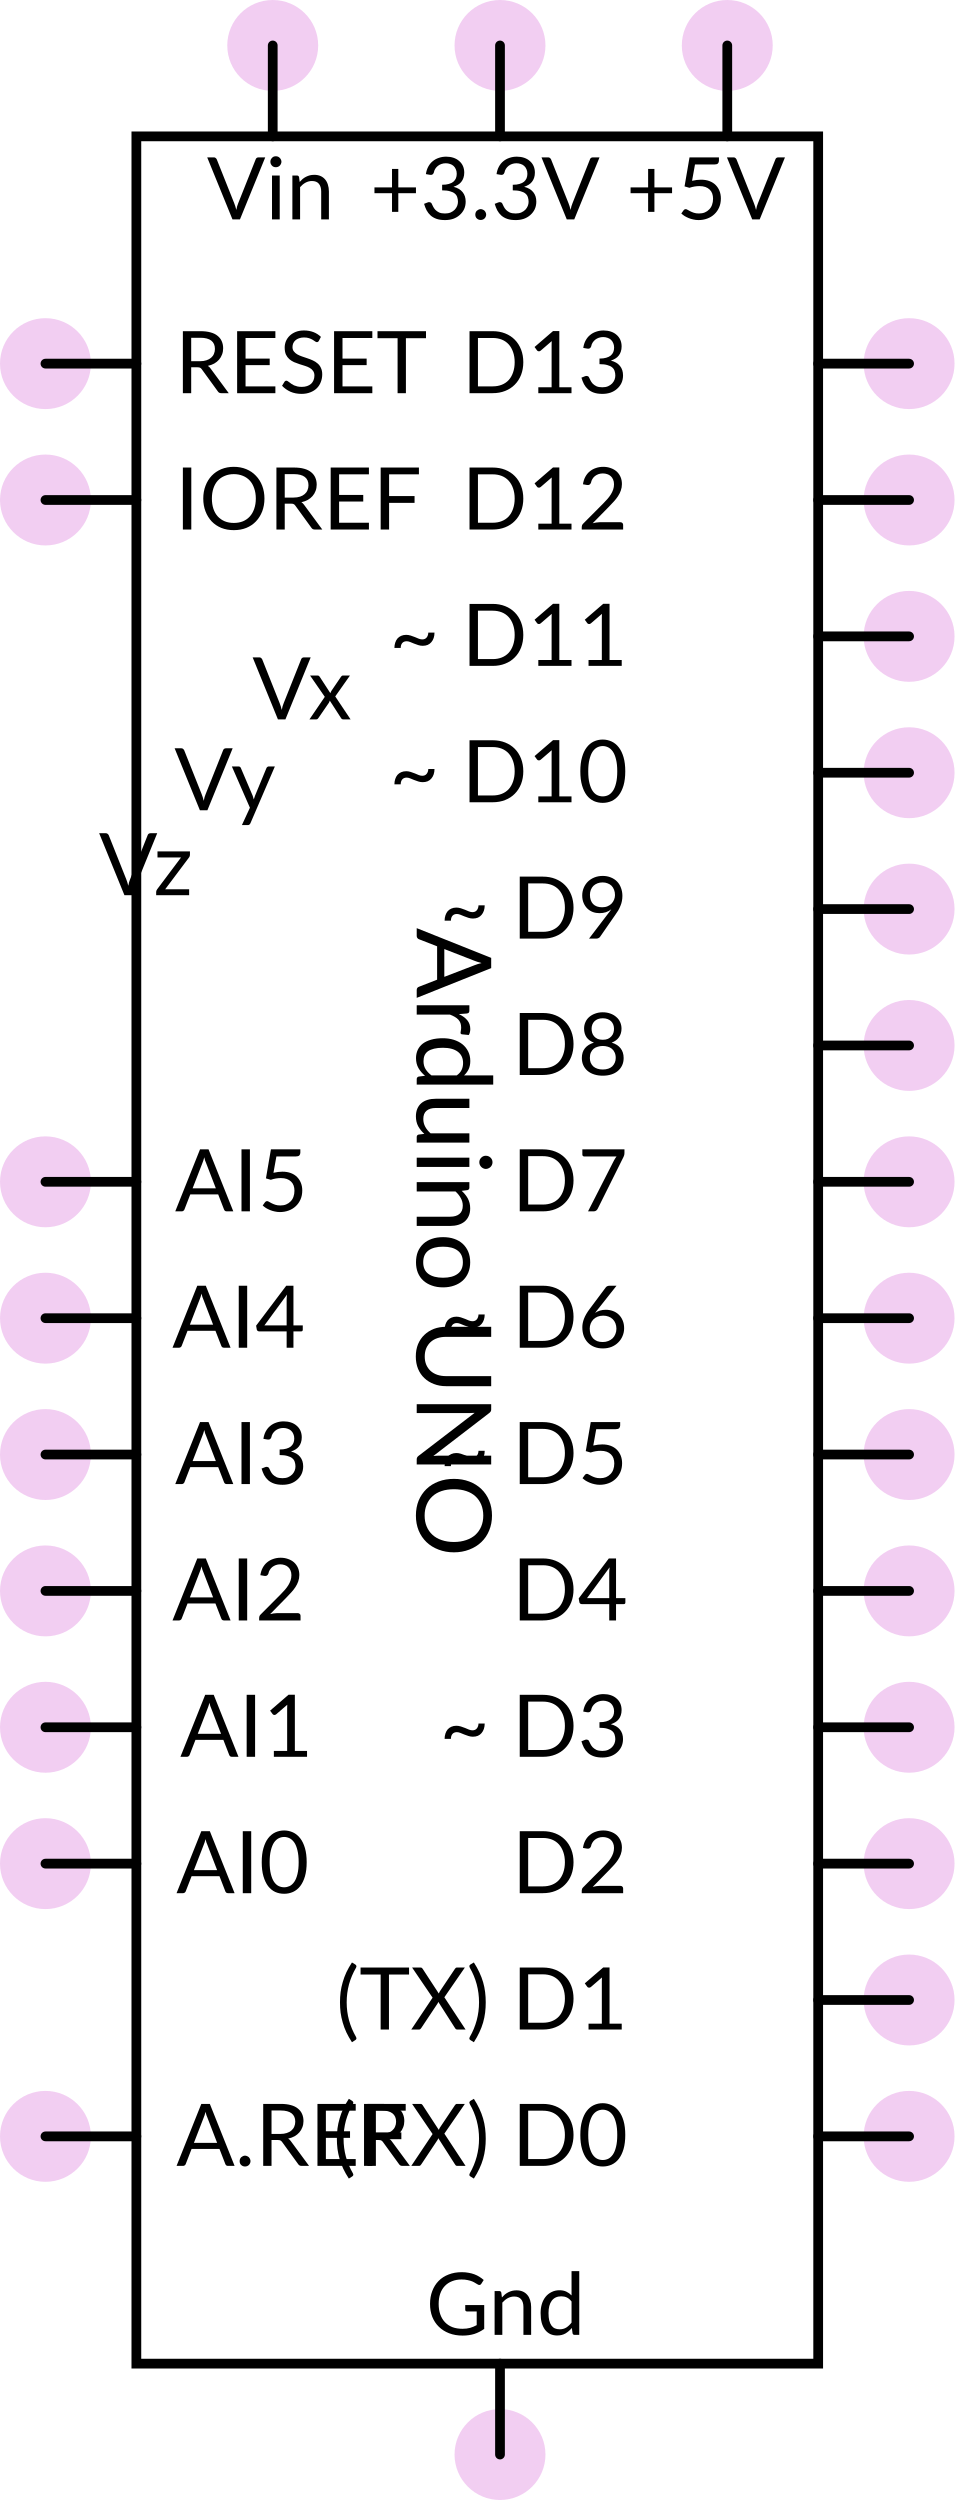
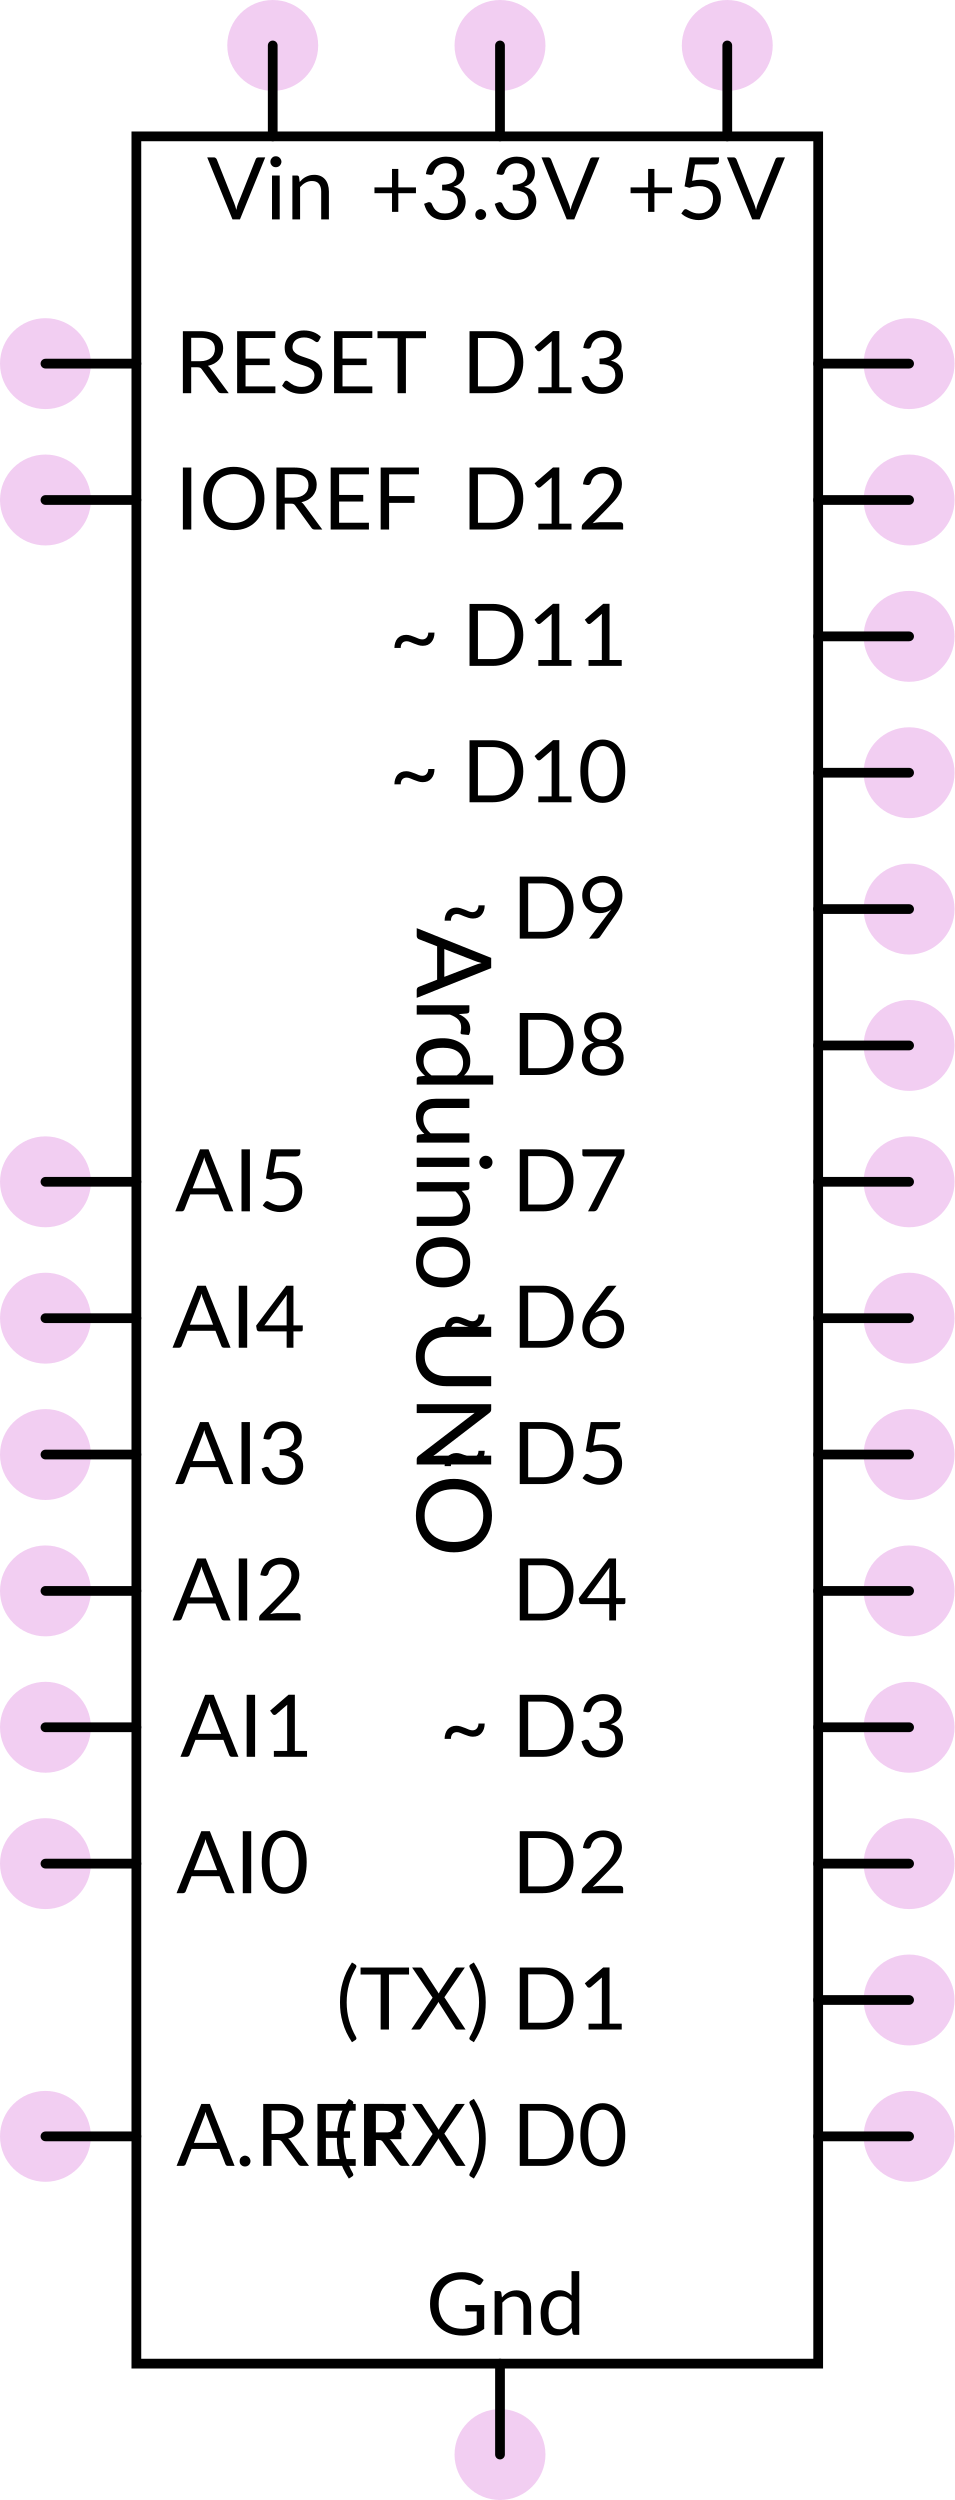
<svg xmlns="http://www.w3.org/2000/svg" width="147" height="385" viewBox="0 0 147 385" version="1.1" id="svg852">
  <defs id="defs846" />
  <g id="layer1" transform="translate(-1139.857,-547.9482)">
    <circle transform="matrix(0,-1,-1,0,0,0)" style="color:#000000;clip-rule:nonzero;display:inline;overflow:visible;visibility:visible;opacity:1;isolation:auto;color-interpolation:sRGB;color-interpolation-filters:linearRGB;fill:#e497e4;fill-opacity:0.471;fill-rule:nonzero;stroke:none;stroke-width:2.5;stroke-linecap:round;stroke-linejoin:miter;stroke-miterlimit:4;stroke-dasharray:none;stroke-dashoffset:0;stroke-opacity:1;marker:none;color-rendering:auto;image-rendering:auto;shape-rendering:auto;text-rendering:auto;enable-background:accumulate" id="path3052-7-7-8-4" cx="-554.948" cy="-1181.857" r="7" />
    <circle transform="rotate(90)" style="color:#000000;clip-rule:nonzero;display:inline;overflow:visible;visibility:visible;opacity:1;isolation:auto;color-interpolation:sRGB;color-interpolation-filters:linearRGB;fill:#e497e4;fill-opacity:0.471;fill-rule:nonzero;stroke:none;stroke-width:2.5;stroke-linecap:round;stroke-linejoin:miter;stroke-miterlimit:4;stroke-dasharray:none;stroke-dashoffset:0;stroke-opacity:1;marker:none;color-rendering:auto;image-rendering:auto;shape-rendering:auto;text-rendering:auto;enable-background:accumulate" id="path3052-7-7-8-45" cx="925.948" cy="-1216.857" r="7" />
    <circle style="color:#000000;clip-rule:nonzero;display:inline;overflow:visible;visibility:visible;opacity:1;isolation:auto;color-interpolation:sRGB;color-interpolation-filters:linearRGB;fill:#e497e4;fill-opacity:0.471;fill-rule:nonzero;stroke:none;stroke-width:2.5;stroke-linecap:round;stroke-linejoin:miter;stroke-miterlimit:4;stroke-dasharray:none;stroke-dashoffset:0;stroke-opacity:1;marker:none;color-rendering:auto;image-rendering:auto;shape-rendering:auto;text-rendering:auto;enable-background:accumulate" id="path3052-7-4-4" cx="1279.857" cy="624.948" r="7" />
    <circle r="7" cy="645.948" cx="1279.857" id="circle1610" style="color:#000000;clip-rule:nonzero;display:inline;overflow:visible;visibility:visible;opacity:1;isolation:auto;color-interpolation:sRGB;color-interpolation-filters:linearRGB;fill:#e497e4;fill-opacity:0.471;fill-rule:nonzero;stroke:none;stroke-width:2.5;stroke-linecap:round;stroke-linejoin:miter;stroke-miterlimit:4;stroke-dasharray:none;stroke-dashoffset:0;stroke-opacity:1;marker:none;color-rendering:auto;image-rendering:auto;shape-rendering:auto;text-rendering:auto;enable-background:accumulate" />
    <circle r="7" cy="666.948" cx="1279.857" id="circle1620" style="color:#000000;clip-rule:nonzero;display:inline;overflow:visible;visibility:visible;opacity:1;isolation:auto;color-interpolation:sRGB;color-interpolation-filters:linearRGB;fill:#e497e4;fill-opacity:0.471;fill-rule:nonzero;stroke:none;stroke-width:2.5;stroke-linecap:round;stroke-linejoin:miter;stroke-miterlimit:4;stroke-dasharray:none;stroke-dashoffset:0;stroke-opacity:1;marker:none;color-rendering:auto;image-rendering:auto;shape-rendering:auto;text-rendering:auto;enable-background:accumulate" />
    <circle r="7" cy="687.948" cx="1279.857" id="circle1630" style="color:#000000;clip-rule:nonzero;display:inline;overflow:visible;visibility:visible;opacity:1;isolation:auto;color-interpolation:sRGB;color-interpolation-filters:linearRGB;fill:#e497e4;fill-opacity:0.471;fill-rule:nonzero;stroke:none;stroke-width:2.5;stroke-linecap:round;stroke-linejoin:miter;stroke-miterlimit:4;stroke-dasharray:none;stroke-dashoffset:0;stroke-opacity:1;marker:none;color-rendering:auto;image-rendering:auto;shape-rendering:auto;text-rendering:auto;enable-background:accumulate" />
    <circle r="7" cy="708.948" cx="1279.857" id="circle1640" style="color:#000000;clip-rule:nonzero;display:inline;overflow:visible;visibility:visible;opacity:1;isolation:auto;color-interpolation:sRGB;color-interpolation-filters:linearRGB;fill:#e497e4;fill-opacity:0.471;fill-rule:nonzero;stroke:none;stroke-width:2.5;stroke-linecap:round;stroke-linejoin:miter;stroke-miterlimit:4;stroke-dasharray:none;stroke-dashoffset:0;stroke-opacity:1;marker:none;color-rendering:auto;image-rendering:auto;shape-rendering:auto;text-rendering:auto;enable-background:accumulate" />
    <circle r="7" cy="729.948" cx="1279.857" id="circle1650" style="color:#000000;clip-rule:nonzero;display:inline;overflow:visible;visibility:visible;opacity:1;isolation:auto;color-interpolation:sRGB;color-interpolation-filters:linearRGB;fill:#e497e4;fill-opacity:0.471;fill-rule:nonzero;stroke:none;stroke-width:2.5;stroke-linecap:round;stroke-linejoin:miter;stroke-miterlimit:4;stroke-dasharray:none;stroke-dashoffset:0;stroke-opacity:1;marker:none;color-rendering:auto;image-rendering:auto;shape-rendering:auto;text-rendering:auto;enable-background:accumulate" />
    <circle r="7" cy="750.948" cx="1279.857" id="circle1660" style="color:#000000;clip-rule:nonzero;display:inline;overflow:visible;visibility:visible;opacity:1;isolation:auto;color-interpolation:sRGB;color-interpolation-filters:linearRGB;fill:#e497e4;fill-opacity:0.471;fill-rule:nonzero;stroke:none;stroke-width:2.5;stroke-linecap:round;stroke-linejoin:miter;stroke-miterlimit:4;stroke-dasharray:none;stroke-dashoffset:0;stroke-opacity:1;marker:none;color-rendering:auto;image-rendering:auto;shape-rendering:auto;text-rendering:auto;enable-background:accumulate" />
    <circle r="7" cy="771.948" cx="1279.857" id="circle1670" style="color:#000000;clip-rule:nonzero;display:inline;overflow:visible;visibility:visible;opacity:1;isolation:auto;color-interpolation:sRGB;color-interpolation-filters:linearRGB;fill:#e497e4;fill-opacity:0.471;fill-rule:nonzero;stroke:none;stroke-width:2.5;stroke-linecap:round;stroke-linejoin:miter;stroke-miterlimit:4;stroke-dasharray:none;stroke-dashoffset:0;stroke-opacity:1;marker:none;color-rendering:auto;image-rendering:auto;shape-rendering:auto;text-rendering:auto;enable-background:accumulate" />
    <circle r="7" cy="792.948" cx="1279.857" id="circle1680" style="color:#000000;clip-rule:nonzero;display:inline;overflow:visible;visibility:visible;opacity:1;isolation:auto;color-interpolation:sRGB;color-interpolation-filters:linearRGB;fill:#e497e4;fill-opacity:0.471;fill-rule:nonzero;stroke:none;stroke-width:2.5;stroke-linecap:round;stroke-linejoin:miter;stroke-miterlimit:4;stroke-dasharray:none;stroke-dashoffset:0;stroke-opacity:1;marker:none;color-rendering:auto;image-rendering:auto;shape-rendering:auto;text-rendering:auto;enable-background:accumulate" />
    <circle r="7" cy="813.948" cx="1279.857" id="circle1690" style="color:#000000;clip-rule:nonzero;display:inline;overflow:visible;visibility:visible;opacity:1;isolation:auto;color-interpolation:sRGB;color-interpolation-filters:linearRGB;fill:#e497e4;fill-opacity:0.471;fill-rule:nonzero;stroke:none;stroke-width:2.5;stroke-linecap:round;stroke-linejoin:miter;stroke-miterlimit:4;stroke-dasharray:none;stroke-dashoffset:0;stroke-opacity:1;marker:none;color-rendering:auto;image-rendering:auto;shape-rendering:auto;text-rendering:auto;enable-background:accumulate" />
    <circle r="7" cy="834.948" cx="1279.857" id="circle1700" style="color:#000000;clip-rule:nonzero;display:inline;overflow:visible;visibility:visible;opacity:1;isolation:auto;color-interpolation:sRGB;color-interpolation-filters:linearRGB;fill:#e497e4;fill-opacity:0.471;fill-rule:nonzero;stroke:none;stroke-width:2.5;stroke-linecap:round;stroke-linejoin:miter;stroke-miterlimit:4;stroke-dasharray:none;stroke-dashoffset:0;stroke-opacity:1;marker:none;color-rendering:auto;image-rendering:auto;shape-rendering:auto;text-rendering:auto;enable-background:accumulate" />
    <circle r="7" cy="855.948" cx="1279.857" id="circle1710" style="color:#000000;clip-rule:nonzero;display:inline;overflow:visible;visibility:visible;opacity:1;isolation:auto;color-interpolation:sRGB;color-interpolation-filters:linearRGB;fill:#e497e4;fill-opacity:0.471;fill-rule:nonzero;stroke:none;stroke-width:2.5;stroke-linecap:round;stroke-linejoin:miter;stroke-miterlimit:4;stroke-dasharray:none;stroke-dashoffset:0;stroke-opacity:1;marker:none;color-rendering:auto;image-rendering:auto;shape-rendering:auto;text-rendering:auto;enable-background:accumulate" />
    <circle r="7" cy="876.948" cx="1279.857" id="circle1720" style="color:#000000;clip-rule:nonzero;display:inline;overflow:visible;visibility:visible;opacity:1;isolation:auto;color-interpolation:sRGB;color-interpolation-filters:linearRGB;fill:#e497e4;fill-opacity:0.471;fill-rule:nonzero;stroke:none;stroke-width:2.5;stroke-linecap:round;stroke-linejoin:miter;stroke-miterlimit:4;stroke-dasharray:none;stroke-dashoffset:0;stroke-opacity:1;marker:none;color-rendering:auto;image-rendering:auto;shape-rendering:auto;text-rendering:auto;enable-background:accumulate" />
    <circle style="color:#000000;clip-rule:nonzero;display:inline;overflow:visible;visibility:visible;opacity:1;isolation:auto;color-interpolation:sRGB;color-interpolation-filters:linearRGB;fill:#e497e4;fill-opacity:0.471;fill-rule:nonzero;stroke:none;stroke-width:2.5;stroke-linecap:round;stroke-linejoin:miter;stroke-miterlimit:4;stroke-dasharray:none;stroke-dashoffset:0;stroke-opacity:1;marker:none;color-rendering:auto;image-rendering:auto;shape-rendering:auto;text-rendering:auto;enable-background:accumulate" id="path3052-7-4-4-9" cx="1279.857" cy="603.948" r="7" />
    <circle transform="scale(-1,1)" r="7" cy="729.948" cx="-1146.857" id="circle1670-6" style="color:#000000;clip-rule:nonzero;display:inline;overflow:visible;visibility:visible;opacity:1;isolation:auto;color-interpolation:sRGB;color-interpolation-filters:linearRGB;fill:#e497e4;fill-opacity:0.471;fill-rule:nonzero;stroke:none;stroke-width:2.5;stroke-linecap:round;stroke-linejoin:miter;stroke-miterlimit:4;stroke-dasharray:none;stroke-dashoffset:0;stroke-opacity:1;marker:none;color-rendering:auto;image-rendering:auto;shape-rendering:auto;text-rendering:auto;enable-background:accumulate" />
    <circle transform="scale(-1,1)" r="7" cy="750.948" cx="-1146.857" id="circle1680-8" style="color:#000000;clip-rule:nonzero;display:inline;overflow:visible;visibility:visible;opacity:1;isolation:auto;color-interpolation:sRGB;color-interpolation-filters:linearRGB;fill:#e497e4;fill-opacity:0.471;fill-rule:nonzero;stroke:none;stroke-width:2.5;stroke-linecap:round;stroke-linejoin:miter;stroke-miterlimit:4;stroke-dasharray:none;stroke-dashoffset:0;stroke-opacity:1;marker:none;color-rendering:auto;image-rendering:auto;shape-rendering:auto;text-rendering:auto;enable-background:accumulate" />
    <circle transform="scale(-1,1)" r="7" cy="771.948" cx="-1146.857" id="circle1690-6" style="color:#000000;clip-rule:nonzero;display:inline;overflow:visible;visibility:visible;opacity:1;isolation:auto;color-interpolation:sRGB;color-interpolation-filters:linearRGB;fill:#e497e4;fill-opacity:0.471;fill-rule:nonzero;stroke:none;stroke-width:2.5;stroke-linecap:round;stroke-linejoin:miter;stroke-miterlimit:4;stroke-dasharray:none;stroke-dashoffset:0;stroke-opacity:1;marker:none;color-rendering:auto;image-rendering:auto;shape-rendering:auto;text-rendering:auto;enable-background:accumulate" />
    <circle transform="scale(-1,1)" r="7" cy="792.948" cx="-1146.857" id="circle1700-9" style="color:#000000;clip-rule:nonzero;display:inline;overflow:visible;visibility:visible;opacity:1;isolation:auto;color-interpolation:sRGB;color-interpolation-filters:linearRGB;fill:#e497e4;fill-opacity:0.471;fill-rule:nonzero;stroke:none;stroke-width:2.5;stroke-linecap:round;stroke-linejoin:miter;stroke-miterlimit:4;stroke-dasharray:none;stroke-dashoffset:0;stroke-opacity:1;marker:none;color-rendering:auto;image-rendering:auto;shape-rendering:auto;text-rendering:auto;enable-background:accumulate" />
    <circle transform="scale(-1,1)" r="7" cy="813.948" cx="-1146.857" id="circle1710-7" style="color:#000000;clip-rule:nonzero;display:inline;overflow:visible;visibility:visible;opacity:1;isolation:auto;color-interpolation:sRGB;color-interpolation-filters:linearRGB;fill:#e497e4;fill-opacity:0.471;fill-rule:nonzero;stroke:none;stroke-width:2.5;stroke-linecap:round;stroke-linejoin:miter;stroke-miterlimit:4;stroke-dasharray:none;stroke-dashoffset:0;stroke-opacity:1;marker:none;color-rendering:auto;image-rendering:auto;shape-rendering:auto;text-rendering:auto;enable-background:accumulate" />
    <circle transform="scale(-1,1)" r="7" cy="834.948" cx="-1146.857" id="circle1720-4" style="color:#000000;clip-rule:nonzero;display:inline;overflow:visible;visibility:visible;opacity:1;isolation:auto;color-interpolation:sRGB;color-interpolation-filters:linearRGB;fill:#e497e4;fill-opacity:0.471;fill-rule:nonzero;stroke:none;stroke-width:2.5;stroke-linecap:round;stroke-linejoin:miter;stroke-miterlimit:4;stroke-dasharray:none;stroke-dashoffset:0;stroke-opacity:1;marker:none;color-rendering:auto;image-rendering:auto;shape-rendering:auto;text-rendering:auto;enable-background:accumulate" />
    <circle transform="rotate(-90)" r="7" cy="1216.857" cx="-554.948" id="circle1670-6-8" style="color:#000000;clip-rule:nonzero;display:inline;overflow:visible;visibility:visible;opacity:1;isolation:auto;color-interpolation:sRGB;color-interpolation-filters:linearRGB;fill:#e497e4;fill-opacity:0.471;fill-rule:nonzero;stroke:none;stroke-width:2.5;stroke-linecap:round;stroke-linejoin:miter;stroke-miterlimit:4;stroke-dasharray:none;stroke-dashoffset:0;stroke-opacity:1;marker:none;color-rendering:auto;image-rendering:auto;shape-rendering:auto;text-rendering:auto;enable-background:accumulate" />
    <circle transform="rotate(-90)" r="7" cy="1251.857" cx="-554.948" id="circle1680-8-4" style="color:#000000;clip-rule:nonzero;display:inline;overflow:visible;visibility:visible;opacity:1;isolation:auto;color-interpolation:sRGB;color-interpolation-filters:linearRGB;fill:#e497e4;fill-opacity:0.471;fill-rule:nonzero;stroke:none;stroke-width:2.5;stroke-linecap:round;stroke-linejoin:miter;stroke-miterlimit:4;stroke-dasharray:none;stroke-dashoffset:0;stroke-opacity:1;marker:none;color-rendering:auto;image-rendering:auto;shape-rendering:auto;text-rendering:auto;enable-background:accumulate" />
    <circle transform="scale(-1,1)" r="7" cy="603.948" cx="-1146.857" id="circle1690-6-2" style="color:#000000;clip-rule:nonzero;display:inline;overflow:visible;visibility:visible;opacity:1;isolation:auto;color-interpolation:sRGB;color-interpolation-filters:linearRGB;fill:#e497e4;fill-opacity:0.471;fill-rule:nonzero;stroke:none;stroke-width:2.5;stroke-linecap:round;stroke-linejoin:miter;stroke-miterlimit:4;stroke-dasharray:none;stroke-dashoffset:0;stroke-opacity:1;marker:none;color-rendering:auto;image-rendering:auto;shape-rendering:auto;text-rendering:auto;enable-background:accumulate" />
    <circle transform="scale(-1,1)" r="7" cy="876.948" cx="-1146.857" id="circle1720-4-2" style="color:#000000;clip-rule:nonzero;display:inline;overflow:visible;visibility:visible;opacity:1;isolation:auto;color-interpolation:sRGB;color-interpolation-filters:linearRGB;fill:#e497e4;fill-opacity:0.471;fill-rule:nonzero;stroke:none;stroke-width:2.5;stroke-linecap:round;stroke-linejoin:miter;stroke-miterlimit:4;stroke-dasharray:none;stroke-dashoffset:0;stroke-opacity:1;marker:none;color-rendering:auto;image-rendering:auto;shape-rendering:auto;text-rendering:auto;enable-background:accumulate" />
-     <text id="text2341" y="708.948" x="1174.857" style="font-style:normal;font-variant:normal;font-weight:normal;font-stretch:normal;font-size:16px;line-height:125%;font-family:Lato;-inkscape-font-specification:'Lato, Normal';font-variant-ligatures:normal;font-variant-caps:normal;font-variant-numeric:normal;font-feature-settings:normal;text-align:start;letter-spacing:0px;word-spacing:0px;writing-mode:lr-tb;text-anchor:start;fill:#000000;fill-opacity:1;stroke:none;stroke-width:1px;stroke-linecap:butt;stroke-linejoin:miter;stroke-opacity:1" xml:space="preserve">
-       <tspan y="723.828" x="1174.857" id="tspan2339" />
-     </text>
+     <text id="text2341" y="708.948" x="1174.857" style="font-style:normal;font-variant:normal;font-weight:normal;font-stretch:normal;font-size:16px;line-height:125%;font-family:Lato;-inkscape-font-specification:'Lato, Normal';font-variant-ligatures:normal;font-variant-caps:normal;font-variant-numeric:normal;font-feature-settings:normal;text-align:start;letter-spacing:0px;word-spacing:0px;writing-mode:lr-tb;text-anchor:start;fill:#000000;fill-opacity:1;stroke:none;stroke-width:1px;stroke-linecap:butt;stroke-linejoin:miter;stroke-opacity:1" xml:space="preserve" />
    <circle transform="scale(-1,1)" r="7" cy="624.948" cx="-1146.857" id="circle1690-6-2-4" style="color:#000000;clip-rule:nonzero;display:inline;overflow:visible;visibility:visible;opacity:1;isolation:auto;color-interpolation:sRGB;color-interpolation-filters:linearRGB;fill:#e497e4;fill-opacity:0.471;fill-rule:nonzero;stroke:none;stroke-width:2.5;stroke-linecap:round;stroke-linejoin:miter;stroke-miterlimit:4;stroke-dasharray:none;stroke-dashoffset:0;stroke-opacity:1;marker:none;color-rendering:auto;image-rendering:auto;shape-rendering:auto;text-rendering:auto;enable-background:accumulate" />
    <g id="g2546">
      <rect ry="0" rx="0" y="568.948" x="1160.857" height="343" width="105" id="rect6721" style="opacity:1;fill:none;fill-opacity:1;fill-rule:nonzero;stroke:#000000;stroke-width:1.5;stroke-linecap:square;stroke-linejoin:miter;stroke-miterlimit:4;stroke-dasharray:none;stroke-dashoffset:0;stroke-opacity:1" />
      <text xml:space="preserve" style="font-style:normal;font-variant:normal;font-weight:normal;font-stretch:normal;font-size:13.333px;line-height:125%;font-family:Lato;-inkscape-font-specification:Lato;font-variant-ligatures:normal;font-variant-caps:normal;font-variant-numeric:normal;font-feature-settings:normal;text-align:start;letter-spacing:0px;word-spacing:0px;writing-mode:lr-tb;text-anchor:start;fill:#000000;fill-opacity:1;stroke:none;stroke-width:1px;stroke-linecap:butt;stroke-linejoin:miter;stroke-opacity:1" x="1171.72" y="581.732" id="text893-6">
        <tspan id="tspan891-67" x="1171.72" y="581.732">Vin</tspan>
      </text>
      <text xml:space="preserve" style="font-style:normal;font-variant:normal;font-weight:normal;font-stretch:normal;font-size:13.333px;line-height:125%;font-family:Lato;-inkscape-font-specification:Lato;font-variant-ligatures:normal;font-variant-caps:normal;font-variant-numeric:normal;font-feature-settings:normal;text-align:start;letter-spacing:0px;word-spacing:0px;writing-mode:lr-tb;text-anchor:start;fill:#000000;fill-opacity:1;stroke:none;stroke-width:1px;stroke-linecap:butt;stroke-linejoin:miter;stroke-opacity:1" x="1205.456" y="907.521" id="text893-6-7-0">
        <tspan id="tspan891-67-9-7" x="1205.456" y="907.521">Gnd</tspan>
      </text>
      <path id="path6723-3-0-9-6" d="m 1181.857,554.948 v 14" style="opacity:1;fill:none;fill-opacity:1;fill-rule:nonzero;stroke:#000000;stroke-width:1.5;stroke-linecap:round;stroke-linejoin:miter;stroke-miterlimit:4;stroke-dasharray:none;stroke-dashoffset:0;stroke-opacity:1" />
      <path id="path6723-3-0-9-5" d="m 1216.857,925.948 v -14" style="opacity:1;fill:none;fill-opacity:1;fill-rule:nonzero;stroke:#000000;stroke-width:1.5;stroke-linecap:round;stroke-linejoin:miter;stroke-miterlimit:4;stroke-dasharray:none;stroke-dashoffset:0;stroke-opacity:1" />
      <text id="text1521" y="-1204.033" x="690.834" style="font-style:normal;font-variant:normal;font-weight:normal;font-stretch:normal;font-size:16px;line-height:125%;font-family:Lato;-inkscape-font-specification:'Lato, Normal';font-variant-ligatures:normal;font-variant-caps:normal;font-variant-numeric:normal;font-feature-settings:normal;text-align:start;letter-spacing:0px;word-spacing:0px;writing-mode:lr-tb;text-anchor:start;fill:#000000;fill-opacity:1;stroke:none;stroke-width:1px;stroke-linecap:butt;stroke-linejoin:miter;stroke-opacity:1" xml:space="preserve" transform="rotate(90)">
        <tspan y="-1204.033" x="690.834" id="tspan1519">Arduino UNO</tspan>
      </text>
      <path id="path6723-3-3-8" d="m 1279.857,624.948 -14,-10e-6" style="opacity:1;fill:none;fill-opacity:1;fill-rule:nonzero;stroke:#000000;stroke-width:1.5;stroke-linecap:round;stroke-linejoin:miter;stroke-miterlimit:4;stroke-dasharray:none;stroke-dashoffset:0;stroke-opacity:1" />
      <text xml:space="preserve" style="font-style:normal;font-variant:normal;font-weight:normal;font-stretch:normal;font-size:13.333px;line-height:125%;font-family:Lato;-inkscape-font-specification:Lato;font-variant-ligatures:normal;font-variant-caps:normal;font-variant-numeric:normal;font-feature-settings:normal;text-align:end;letter-spacing:0px;word-spacing:0px;writing-mode:lr-tb;text-anchor:end;fill:#000000;fill-opacity:1;stroke:none;stroke-width:1px;stroke-linecap:butt;stroke-linejoin:miter;stroke-opacity:1" x="1260.444" y="629.496" id="text893-6-7-7">
        <tspan id="tspan891-67-9-3" x="1260.444" y="629.496">D12</tspan>
      </text>
      <path style="opacity:1;fill:none;fill-opacity:1;fill-rule:nonzero;stroke:#000000;stroke-width:1.5;stroke-linecap:round;stroke-linejoin:miter;stroke-miterlimit:4;stroke-dasharray:none;stroke-dashoffset:0;stroke-opacity:1" d="m 1279.857,645.948 -14,-10e-6" id="path1612" />
      <text id="text1616" y="650.496" x="1260.444" style="font-style:normal;font-variant:normal;font-weight:normal;font-stretch:normal;font-size:13.333px;line-height:125%;font-family:Lato;-inkscape-font-specification:Lato;font-variant-ligatures:normal;font-variant-caps:normal;font-variant-numeric:normal;font-feature-settings:normal;text-align:end;letter-spacing:0px;word-spacing:0px;writing-mode:lr-tb;text-anchor:end;fill:#000000;fill-opacity:1;stroke:none;stroke-width:1px;stroke-linecap:butt;stroke-linejoin:miter;stroke-opacity:1" xml:space="preserve">
        <tspan y="650.496" x="1260.444" id="tspan1614">~ D11</tspan>
      </text>
      <path style="opacity:1;fill:none;fill-opacity:1;fill-rule:nonzero;stroke:#000000;stroke-width:1.5;stroke-linecap:round;stroke-linejoin:miter;stroke-miterlimit:4;stroke-dasharray:none;stroke-dashoffset:0;stroke-opacity:1" d="m 1279.857,666.948 -14,-10e-6" id="path1622" />
      <text id="text1626" y="671.496" x="1260.444" style="font-style:normal;font-variant:normal;font-weight:normal;font-stretch:normal;font-size:13.333px;line-height:125%;font-family:Lato;-inkscape-font-specification:Lato;font-variant-ligatures:normal;font-variant-caps:normal;font-variant-numeric:normal;font-feature-settings:normal;text-align:end;letter-spacing:0px;word-spacing:0px;writing-mode:lr-tb;text-anchor:end;fill:#000000;fill-opacity:1;stroke:none;stroke-width:1px;stroke-linecap:butt;stroke-linejoin:miter;stroke-opacity:1" xml:space="preserve">
        <tspan y="671.496" x="1260.444" id="tspan1624">~ D10</tspan>
      </text>
      <path style="opacity:1;fill:none;fill-opacity:1;fill-rule:nonzero;stroke:#000000;stroke-width:1.5;stroke-linecap:round;stroke-linejoin:miter;stroke-miterlimit:4;stroke-dasharray:none;stroke-dashoffset:0;stroke-opacity:1" d="m 1279.857,687.948 -14,-10e-6" id="path1632" />
      <text id="text1636" y="692.496" x="1260.444" style="font-style:normal;font-variant:normal;font-weight:normal;font-stretch:normal;font-size:13.333px;line-height:125%;font-family:Lato;-inkscape-font-specification:Lato;font-variant-ligatures:normal;font-variant-caps:normal;font-variant-numeric:normal;font-feature-settings:normal;text-align:end;letter-spacing:0px;word-spacing:0px;writing-mode:lr-tb;text-anchor:end;fill:#000000;fill-opacity:1;stroke:none;stroke-width:1px;stroke-linecap:butt;stroke-linejoin:miter;stroke-opacity:1" xml:space="preserve">
        <tspan y="692.496" x="1260.444" id="tspan1634">~ D9</tspan>
      </text>
      <path style="opacity:1;fill:none;fill-opacity:1;fill-rule:nonzero;stroke:#000000;stroke-width:1.5;stroke-linecap:round;stroke-linejoin:miter;stroke-miterlimit:4;stroke-dasharray:none;stroke-dashoffset:0;stroke-opacity:1" d="m 1279.857,708.948 -14,-10e-6" id="path1642" />
      <text id="text1646" y="713.496" x="1260.444" style="font-style:normal;font-variant:normal;font-weight:normal;font-stretch:normal;font-size:13.333px;line-height:125%;font-family:Lato;-inkscape-font-specification:Lato;font-variant-ligatures:normal;font-variant-caps:normal;font-variant-numeric:normal;font-feature-settings:normal;text-align:end;letter-spacing:0px;word-spacing:0px;writing-mode:lr-tb;text-anchor:end;fill:#000000;fill-opacity:1;stroke:none;stroke-width:1px;stroke-linecap:butt;stroke-linejoin:miter;stroke-opacity:1" xml:space="preserve">
        <tspan y="713.496" x="1260.444" id="tspan1644">D8</tspan>
      </text>
      <path style="opacity:1;fill:none;fill-opacity:1;fill-rule:nonzero;stroke:#000000;stroke-width:1.5;stroke-linecap:round;stroke-linejoin:miter;stroke-miterlimit:4;stroke-dasharray:none;stroke-dashoffset:0;stroke-opacity:1" d="m 1279.857,729.948 -14,-10e-6" id="path1652" />
      <text id="text1656" y="734.496" x="1260.444" style="font-style:normal;font-variant:normal;font-weight:normal;font-stretch:normal;font-size:13.333px;line-height:125%;font-family:Lato;-inkscape-font-specification:Lato;font-variant-ligatures:normal;font-variant-caps:normal;font-variant-numeric:normal;font-feature-settings:normal;text-align:end;letter-spacing:0px;word-spacing:0px;writing-mode:lr-tb;text-anchor:end;fill:#000000;fill-opacity:1;stroke:none;stroke-width:1px;stroke-linecap:butt;stroke-linejoin:miter;stroke-opacity:1" xml:space="preserve">
        <tspan y="734.496" x="1260.444" id="tspan1654">D7</tspan>
      </text>
      <path style="opacity:1;fill:none;fill-opacity:1;fill-rule:nonzero;stroke:#000000;stroke-width:1.5;stroke-linecap:round;stroke-linejoin:miter;stroke-miterlimit:4;stroke-dasharray:none;stroke-dashoffset:0;stroke-opacity:1" d="m 1279.857,750.948 -14,-10e-6" id="path1662" />
      <text id="text1666" y="755.496" x="1260.444" style="font-style:normal;font-variant:normal;font-weight:normal;font-stretch:normal;font-size:13.333px;line-height:125%;font-family:Lato;-inkscape-font-specification:Lato;font-variant-ligatures:normal;font-variant-caps:normal;font-variant-numeric:normal;font-feature-settings:normal;text-align:end;letter-spacing:0px;word-spacing:0px;writing-mode:lr-tb;text-anchor:end;fill:#000000;fill-opacity:1;stroke:none;stroke-width:1px;stroke-linecap:butt;stroke-linejoin:miter;stroke-opacity:1" xml:space="preserve">
        <tspan y="755.496" x="1260.444" id="tspan1664">~ D6</tspan>
      </text>
      <path style="opacity:1;fill:none;fill-opacity:1;fill-rule:nonzero;stroke:#000000;stroke-width:1.5;stroke-linecap:round;stroke-linejoin:miter;stroke-miterlimit:4;stroke-dasharray:none;stroke-dashoffset:0;stroke-opacity:1" d="m 1279.857,771.948 -14,-10e-6" id="path1672" />
      <text id="text1676" y="776.496" x="1260.444" style="font-style:normal;font-variant:normal;font-weight:normal;font-stretch:normal;font-size:13.333px;line-height:125%;font-family:Lato;-inkscape-font-specification:Lato;font-variant-ligatures:normal;font-variant-caps:normal;font-variant-numeric:normal;font-feature-settings:normal;text-align:end;letter-spacing:0px;word-spacing:0px;writing-mode:lr-tb;text-anchor:end;fill:#000000;fill-opacity:1;stroke:none;stroke-width:1px;stroke-linecap:butt;stroke-linejoin:miter;stroke-opacity:1" xml:space="preserve">
        <tspan y="776.496" x="1260.444" id="tspan1674">~ D5</tspan>
      </text>
      <path style="opacity:1;fill:none;fill-opacity:1;fill-rule:nonzero;stroke:#000000;stroke-width:1.5;stroke-linecap:round;stroke-linejoin:miter;stroke-miterlimit:4;stroke-dasharray:none;stroke-dashoffset:0;stroke-opacity:1" d="m 1279.857,792.948 -14,-10e-6" id="path1682" />
      <text id="text1686" y="797.496" x="1260.444" style="font-style:normal;font-variant:normal;font-weight:normal;font-stretch:normal;font-size:13.333px;line-height:125%;font-family:Lato;-inkscape-font-specification:Lato;font-variant-ligatures:normal;font-variant-caps:normal;font-variant-numeric:normal;font-feature-settings:normal;text-align:end;letter-spacing:0px;word-spacing:0px;writing-mode:lr-tb;text-anchor:end;fill:#000000;fill-opacity:1;stroke:none;stroke-width:1px;stroke-linecap:butt;stroke-linejoin:miter;stroke-opacity:1" xml:space="preserve">
        <tspan y="797.496" x="1260.444" id="tspan1684">D4</tspan>
      </text>
      <path style="opacity:1;fill:none;fill-opacity:1;fill-rule:nonzero;stroke:#000000;stroke-width:1.5;stroke-linecap:round;stroke-linejoin:miter;stroke-miterlimit:4;stroke-dasharray:none;stroke-dashoffset:0;stroke-opacity:1" d="m 1279.857,813.948 -14,-10e-6" id="path1692" />
      <text id="text1696" y="818.496" x="1260.444" style="font-style:normal;font-variant:normal;font-weight:normal;font-stretch:normal;font-size:13.333px;line-height:125%;font-family:Lato;-inkscape-font-specification:Lato;font-variant-ligatures:normal;font-variant-caps:normal;font-variant-numeric:normal;font-feature-settings:normal;text-align:end;letter-spacing:0px;word-spacing:0px;writing-mode:lr-tb;text-anchor:end;fill:#000000;fill-opacity:1;stroke:none;stroke-width:1px;stroke-linecap:butt;stroke-linejoin:miter;stroke-opacity:1" xml:space="preserve">
        <tspan y="818.496" x="1260.444" id="tspan1694">~ D3</tspan>
      </text>
      <path style="opacity:1;fill:none;fill-opacity:1;fill-rule:nonzero;stroke:#000000;stroke-width:1.5;stroke-linecap:round;stroke-linejoin:miter;stroke-miterlimit:4;stroke-dasharray:none;stroke-dashoffset:0;stroke-opacity:1" d="m 1279.857,834.948 -14,-10e-6" id="path1702" />
      <text id="text1706" y="839.496" x="1260.444" style="font-style:normal;font-variant:normal;font-weight:normal;font-stretch:normal;font-size:13.333px;line-height:125%;font-family:Lato;-inkscape-font-specification:Lato;font-variant-ligatures:normal;font-variant-caps:normal;font-variant-numeric:normal;font-feature-settings:normal;text-align:end;letter-spacing:0px;word-spacing:0px;writing-mode:lr-tb;text-anchor:end;fill:#000000;fill-opacity:1;stroke:none;stroke-width:1px;stroke-linecap:butt;stroke-linejoin:miter;stroke-opacity:1" xml:space="preserve">
        <tspan y="839.496" x="1260.444" id="tspan1704">D2</tspan>
      </text>
      <path style="opacity:1;fill:none;fill-opacity:1;fill-rule:nonzero;stroke:#000000;stroke-width:1.5;stroke-linecap:round;stroke-linejoin:miter;stroke-miterlimit:4;stroke-dasharray:none;stroke-dashoffset:0;stroke-opacity:1" d="m 1279.857,855.948 -14,-10e-6" id="path1712" />
      <text id="text1716" y="860.496" x="1260.444" style="font-style:normal;font-variant:normal;font-weight:normal;font-stretch:normal;font-size:13.333px;line-height:125%;font-family:Lato;-inkscape-font-specification:Lato;font-variant-ligatures:normal;font-variant-caps:normal;font-variant-numeric:normal;font-feature-settings:normal;text-align:end;letter-spacing:0px;word-spacing:0px;writing-mode:lr-tb;text-anchor:end;fill:#000000;fill-opacity:1;stroke:none;stroke-width:1px;stroke-linecap:butt;stroke-linejoin:miter;stroke-opacity:1" xml:space="preserve">
        <tspan y="860.496" x="1260.444" id="tspan1714"> (TX) D1</tspan>
      </text>
      <path style="opacity:1;fill:none;fill-opacity:1;fill-rule:nonzero;stroke:#000000;stroke-width:1.5;stroke-linecap:round;stroke-linejoin:miter;stroke-miterlimit:4;stroke-dasharray:none;stroke-dashoffset:0;stroke-opacity:1" d="m 1279.857,876.948 -14,-10e-6" id="path1722" />
      <text id="text1726" y="881.496" x="1260.444" style="font-style:normal;font-variant:normal;font-weight:normal;font-stretch:normal;font-size:13.333px;line-height:125%;font-family:Lato;-inkscape-font-specification:Lato;font-variant-ligatures:normal;font-variant-caps:normal;font-variant-numeric:normal;font-feature-settings:normal;text-align:end;letter-spacing:0px;word-spacing:0px;writing-mode:lr-tb;text-anchor:end;fill:#000000;fill-opacity:1;stroke:none;stroke-width:1px;stroke-linecap:butt;stroke-linejoin:miter;stroke-opacity:1" xml:space="preserve">
        <tspan y="881.496" x="1260.444" id="tspan1724">(RX) D0</tspan>
      </text>
      <path id="path6723-3-3-8-9" d="m 1279.857,603.948 -14,-10e-6" style="opacity:1;fill:none;fill-opacity:1;fill-rule:nonzero;stroke:#000000;stroke-width:1.5;stroke-linecap:round;stroke-linejoin:miter;stroke-miterlimit:4;stroke-dasharray:none;stroke-dashoffset:0;stroke-opacity:1" />
      <text xml:space="preserve" style="font-style:normal;font-variant:normal;font-weight:normal;font-stretch:normal;font-size:13.333px;line-height:125%;font-family:Lato;-inkscape-font-specification:Lato;font-variant-ligatures:normal;font-variant-caps:normal;font-variant-numeric:normal;font-feature-settings:normal;text-align:end;letter-spacing:0px;word-spacing:0px;writing-mode:lr-tb;text-anchor:end;fill:#000000;fill-opacity:1;stroke:none;stroke-width:1px;stroke-linecap:butt;stroke-linejoin:miter;stroke-opacity:1" x="1260.444" y="608.496" id="text893-6-7-7-2">
        <tspan id="tspan891-67-9-3-9" x="1260.444" y="608.496">D13</tspan>
      </text>
      <path style="opacity:1;fill:none;fill-opacity:1;fill-rule:nonzero;stroke:#000000;stroke-width:1.5;stroke-linecap:round;stroke-linejoin:miter;stroke-miterlimit:4;stroke-dasharray:none;stroke-dashoffset:0;stroke-opacity:1" d="m 1146.857,729.948 14,-10e-6" id="path1672-5" />
      <text id="text1676-5" y="734.496" x="1166.799" style="font-style:normal;font-variant:normal;font-weight:normal;font-stretch:normal;font-size:13.333px;line-height:125%;font-family:Lato;-inkscape-font-specification:Lato;font-variant-ligatures:normal;font-variant-caps:normal;font-variant-numeric:normal;font-feature-settings:normal;text-align:start;letter-spacing:0px;word-spacing:0px;writing-mode:lr-tb;text-anchor:start;fill:#000000;fill-opacity:1;stroke:none;stroke-width:1px;stroke-linecap:butt;stroke-linejoin:miter;stroke-opacity:1" xml:space="preserve">
        <tspan y="734.496" x="1166.799" id="tspan1674-3">AI5</tspan>
      </text>
      <path style="opacity:1;fill:none;fill-opacity:1;fill-rule:nonzero;stroke:#000000;stroke-width:1.5;stroke-linecap:round;stroke-linejoin:miter;stroke-miterlimit:4;stroke-dasharray:none;stroke-dashoffset:0;stroke-opacity:1" d="m 1146.857,750.948 14,-10e-6" id="path1682-6" />
      <text id="text1686-7" y="755.496" x="1166.379" style="font-style:normal;font-variant:normal;font-weight:normal;font-stretch:normal;font-size:13.333px;line-height:125%;font-family:Lato;-inkscape-font-specification:Lato;font-variant-ligatures:normal;font-variant-caps:normal;font-variant-numeric:normal;font-feature-settings:normal;text-align:start;letter-spacing:0px;word-spacing:0px;writing-mode:lr-tb;text-anchor:start;fill:#000000;fill-opacity:1;stroke:none;stroke-width:1px;stroke-linecap:butt;stroke-linejoin:miter;stroke-opacity:1" xml:space="preserve">
        <tspan y="755.496" x="1166.379" id="tspan1684-3">AI4</tspan>
      </text>
      <path style="opacity:1;fill:none;fill-opacity:1;fill-rule:nonzero;stroke:#000000;stroke-width:1.5;stroke-linecap:round;stroke-linejoin:miter;stroke-miterlimit:4;stroke-dasharray:none;stroke-dashoffset:0;stroke-opacity:1" d="m 1146.857,771.948 14,-10e-6" id="path1692-0" />
      <text id="text1696-2" y="776.496" x="1166.799" style="font-style:normal;font-variant:normal;font-weight:normal;font-stretch:normal;font-size:13.333px;line-height:125%;font-family:Lato;-inkscape-font-specification:Lato;font-variant-ligatures:normal;font-variant-caps:normal;font-variant-numeric:normal;font-feature-settings:normal;text-align:start;letter-spacing:0px;word-spacing:0px;writing-mode:lr-tb;text-anchor:start;fill:#000000;fill-opacity:1;stroke:none;stroke-width:1px;stroke-linecap:butt;stroke-linejoin:miter;stroke-opacity:1" xml:space="preserve">
        <tspan y="776.496" x="1166.799" id="tspan1694-6">AI3</tspan>
      </text>
      <path style="opacity:1;fill:none;fill-opacity:1;fill-rule:nonzero;stroke:#000000;stroke-width:1.5;stroke-linecap:round;stroke-linejoin:miter;stroke-miterlimit:4;stroke-dasharray:none;stroke-dashoffset:0;stroke-opacity:1" d="m 1146.857,792.948 14,-10e-6" id="path1702-3" />
      <text id="text1706-0" y="797.496" x="1166.379" style="font-style:normal;font-variant:normal;font-weight:normal;font-stretch:normal;font-size:13.333px;line-height:125%;font-family:Lato;-inkscape-font-specification:Lato;font-variant-ligatures:normal;font-variant-caps:normal;font-variant-numeric:normal;font-feature-settings:normal;text-align:start;letter-spacing:0px;word-spacing:0px;writing-mode:lr-tb;text-anchor:start;fill:#000000;fill-opacity:1;stroke:none;stroke-width:1px;stroke-linecap:butt;stroke-linejoin:miter;stroke-opacity:1" xml:space="preserve">
        <tspan y="797.496" x="1166.379" id="tspan1704-8">AI2</tspan>
      </text>
      <path style="opacity:1;fill:none;fill-opacity:1;fill-rule:nonzero;stroke:#000000;stroke-width:1.5;stroke-linecap:round;stroke-linejoin:miter;stroke-miterlimit:4;stroke-dasharray:none;stroke-dashoffset:0;stroke-opacity:1" d="m 1146.857,813.948 14,-10e-6" id="path1712-6" />
      <text id="text1716-5" y="818.496" x="1167.599" style="font-style:normal;font-variant:normal;font-weight:normal;font-stretch:normal;font-size:13.333px;line-height:125%;font-family:Lato;-inkscape-font-specification:Lato;font-variant-ligatures:normal;font-variant-caps:normal;font-variant-numeric:normal;font-feature-settings:normal;text-align:start;letter-spacing:0px;word-spacing:0px;writing-mode:lr-tb;text-anchor:start;fill:#000000;fill-opacity:1;stroke:none;stroke-width:1px;stroke-linecap:butt;stroke-linejoin:miter;stroke-opacity:1" xml:space="preserve">
        <tspan y="818.496" x="1167.599" id="tspan1714-2">AI1</tspan>
      </text>
      <path style="opacity:1;fill:none;fill-opacity:1;fill-rule:nonzero;stroke:#000000;stroke-width:1.5;stroke-linecap:round;stroke-linejoin:miter;stroke-miterlimit:4;stroke-dasharray:none;stroke-dashoffset:0;stroke-opacity:1" d="m 1146.857,834.948 14,-10e-6" id="path1722-0" />
      <text id="text1726-0" y="839.496" x="1166.999" style="font-style:normal;font-variant:normal;font-weight:normal;font-stretch:normal;font-size:13.333px;line-height:125%;font-family:Lato;-inkscape-font-specification:Lato;font-variant-ligatures:normal;font-variant-caps:normal;font-variant-numeric:normal;font-feature-settings:normal;text-align:start;letter-spacing:0px;word-spacing:0px;writing-mode:lr-tb;text-anchor:start;fill:#000000;fill-opacity:1;stroke:none;stroke-width:1px;stroke-linecap:butt;stroke-linejoin:miter;stroke-opacity:1" xml:space="preserve">
        <tspan y="839.496" x="1166.999" id="tspan1724-6">AI0</tspan>
      </text>
      <text id="text1676-5-4" y="581.732" x="1236.293" style="font-style:normal;font-variant:normal;font-weight:normal;font-stretch:normal;font-size:13.333px;line-height:125%;font-family:Lato;-inkscape-font-specification:Lato;font-variant-ligatures:normal;font-variant-caps:normal;font-variant-numeric:normal;font-feature-settings:normal;text-align:start;letter-spacing:0px;word-spacing:0px;writing-mode:lr-tb;text-anchor:start;fill:#000000;fill-opacity:1;stroke:none;stroke-width:1px;stroke-linecap:butt;stroke-linejoin:miter;stroke-opacity:1" xml:space="preserve">
        <tspan y="581.732" x="1236.293" id="tspan1674-3-9">+5V</tspan>
      </text>
      <path style="opacity:1;fill:none;fill-opacity:1;fill-rule:nonzero;stroke:#000000;stroke-width:1.5;stroke-linecap:round;stroke-linejoin:miter;stroke-miterlimit:4;stroke-dasharray:none;stroke-dashoffset:0;stroke-opacity:1" d="m 1216.857,554.948 v 14" id="path1672-5-5" />
      <path style="opacity:1;fill:none;fill-opacity:1;fill-rule:nonzero;stroke:#000000;stroke-width:1.5;stroke-linecap:round;stroke-linejoin:miter;stroke-miterlimit:4;stroke-dasharray:none;stroke-dashoffset:0;stroke-opacity:1" d="m 1251.857,554.948 v 14" id="path1682-6-6" />
      <text id="text1686-7-8" y="581.732" x="1196.85" style="font-style:normal;font-variant:normal;font-weight:normal;font-stretch:normal;font-size:13.333px;line-height:125%;font-family:Lato;-inkscape-font-specification:Lato;font-variant-ligatures:normal;font-variant-caps:normal;font-variant-numeric:normal;font-feature-settings:normal;text-align:start;letter-spacing:0px;word-spacing:0px;writing-mode:lr-tb;text-anchor:start;fill:#000000;fill-opacity:1;stroke:none;stroke-width:1px;stroke-linecap:butt;stroke-linejoin:miter;stroke-opacity:1" xml:space="preserve">
        <tspan y="581.732" x="1196.85" id="tspan1684-3-3">+3.3V</tspan>
      </text>
      <path style="opacity:1;fill:none;fill-opacity:1;fill-rule:nonzero;stroke:#000000;stroke-width:1.5;stroke-linecap:round;stroke-linejoin:miter;stroke-miterlimit:4;stroke-dasharray:none;stroke-dashoffset:0;stroke-opacity:1" d="m 1146.857,603.948 14,-10e-6" id="path1692-0-3" />
      <text id="text1696-2-6" y="608.496" x="1166.799" style="font-style:normal;font-variant:normal;font-weight:normal;font-stretch:normal;font-size:13.333px;line-height:125%;font-family:Lato;-inkscape-font-specification:Lato;font-variant-ligatures:normal;font-variant-caps:normal;font-variant-numeric:normal;font-feature-settings:normal;text-align:start;letter-spacing:0px;word-spacing:0px;writing-mode:lr-tb;text-anchor:start;fill:#000000;fill-opacity:1;stroke:none;stroke-width:1px;stroke-linecap:butt;stroke-linejoin:miter;stroke-opacity:1" xml:space="preserve">
        <tspan y="608.496" x="1166.799" id="tspan1694-6-2">RESET</tspan>
      </text>
      <path style="opacity:1;fill:none;fill-opacity:1;fill-rule:nonzero;stroke:#000000;stroke-width:1.5;stroke-linecap:round;stroke-linejoin:miter;stroke-miterlimit:4;stroke-dasharray:none;stroke-dashoffset:0;stroke-opacity:1" d="m 1146.857,876.948 14,-1e-5" id="path1722-0-4" />
      <text id="text1726-0-7" y="881.496" x="1166.999" style="font-style:normal;font-variant:normal;font-weight:normal;font-stretch:normal;font-size:13.333px;line-height:125%;font-family:Lato;-inkscape-font-specification:Lato;font-variant-ligatures:normal;font-variant-caps:normal;font-variant-numeric:normal;font-feature-settings:normal;text-align:start;letter-spacing:0px;word-spacing:0px;writing-mode:lr-tb;text-anchor:start;fill:#000000;fill-opacity:1;stroke:none;stroke-width:1px;stroke-linecap:butt;stroke-linejoin:miter;stroke-opacity:1" xml:space="preserve">
        <tspan y="881.496" x="1166.999" id="tspan1724-6-0">A.REF</tspan>
      </text>
      <path style="opacity:1;fill:none;fill-opacity:1;fill-rule:nonzero;stroke:#000000;stroke-width:1.5;stroke-linecap:round;stroke-linejoin:miter;stroke-miterlimit:4;stroke-dasharray:none;stroke-dashoffset:0;stroke-opacity:1" d="m 1146.857,624.948 14,-10e-6" id="path1692-0-3-9" />
      <text id="text1696-2-6-6" y="629.496" x="1166.799" style="font-style:normal;font-variant:normal;font-weight:normal;font-stretch:normal;font-size:13.333px;line-height:125%;font-family:Lato;-inkscape-font-specification:Lato;font-variant-ligatures:normal;font-variant-caps:normal;font-variant-numeric:normal;font-feature-settings:normal;text-align:start;letter-spacing:0px;word-spacing:0px;writing-mode:lr-tb;text-anchor:start;fill:#000000;fill-opacity:1;stroke:none;stroke-width:1px;stroke-linecap:butt;stroke-linejoin:miter;stroke-opacity:1" xml:space="preserve">
        <tspan y="629.496" x="1166.799" id="tspan1694-6-2-5">IOREF</tspan>
      </text>
-       <text xml:space="preserve" style="font-style:normal;font-variant:normal;font-weight:normal;font-stretch:normal;font-size:13.333px;line-height:125%;font-family:Lato;-inkscape-font-specification:Lato;font-variant-ligatures:normal;font-variant-caps:normal;font-variant-numeric:normal;font-feature-settings:normal;text-align:start;letter-spacing:0px;word-spacing:0px;writing-mode:lr-tb;text-anchor:start;fill:#000000;fill-opacity:1;stroke:none;stroke-width:1px;stroke-linecap:butt;stroke-linejoin:miter;stroke-opacity:1" x="1178.72" y="658.732" id="text893-6-1">
-         <tspan id="tspan891-67-0" x="1178.72" y="658.732">Vx</tspan>
-       </text>
-       <text xml:space="preserve" style="font-style:normal;font-variant:normal;font-weight:normal;font-stretch:normal;font-size:13.333px;line-height:125%;font-family:Lato;-inkscape-font-specification:Lato;font-variant-ligatures:normal;font-variant-caps:normal;font-variant-numeric:normal;font-feature-settings:normal;text-align:center;letter-spacing:0px;word-spacing:0px;writing-mode:lr-tb;text-anchor:middle;fill:#000000;fill-opacity:1;stroke:none;stroke-width:1px;stroke-linecap:butt;stroke-linejoin:miter;stroke-opacity:1" x="1186.445" y="672.732" id="text893-6-5">
-         <tspan id="tspan891-67-7" x="1186.445" y="672.732">Vy</tspan>
-       </text>
-       <text xml:space="preserve" style="font-style:normal;font-variant:normal;font-weight:normal;font-stretch:normal;font-size:13.333px;line-height:125%;font-family:Lato;-inkscape-font-specification:Lato;font-variant-ligatures:normal;font-variant-caps:normal;font-variant-numeric:normal;font-feature-settings:normal;text-align:end;letter-spacing:0px;word-spacing:0px;writing-mode:lr-tb;text-anchor:end;fill:#000000;fill-opacity:1;stroke:none;stroke-width:1px;stroke-linecap:butt;stroke-linejoin:miter;stroke-opacity:1" x="1193.432" y="685.812" id="text893-6-4">
-         <tspan id="tspan891-67-2" x="1193.432" y="685.812">Vz</tspan>
-       </text>
    </g>
  </g>
</svg>
